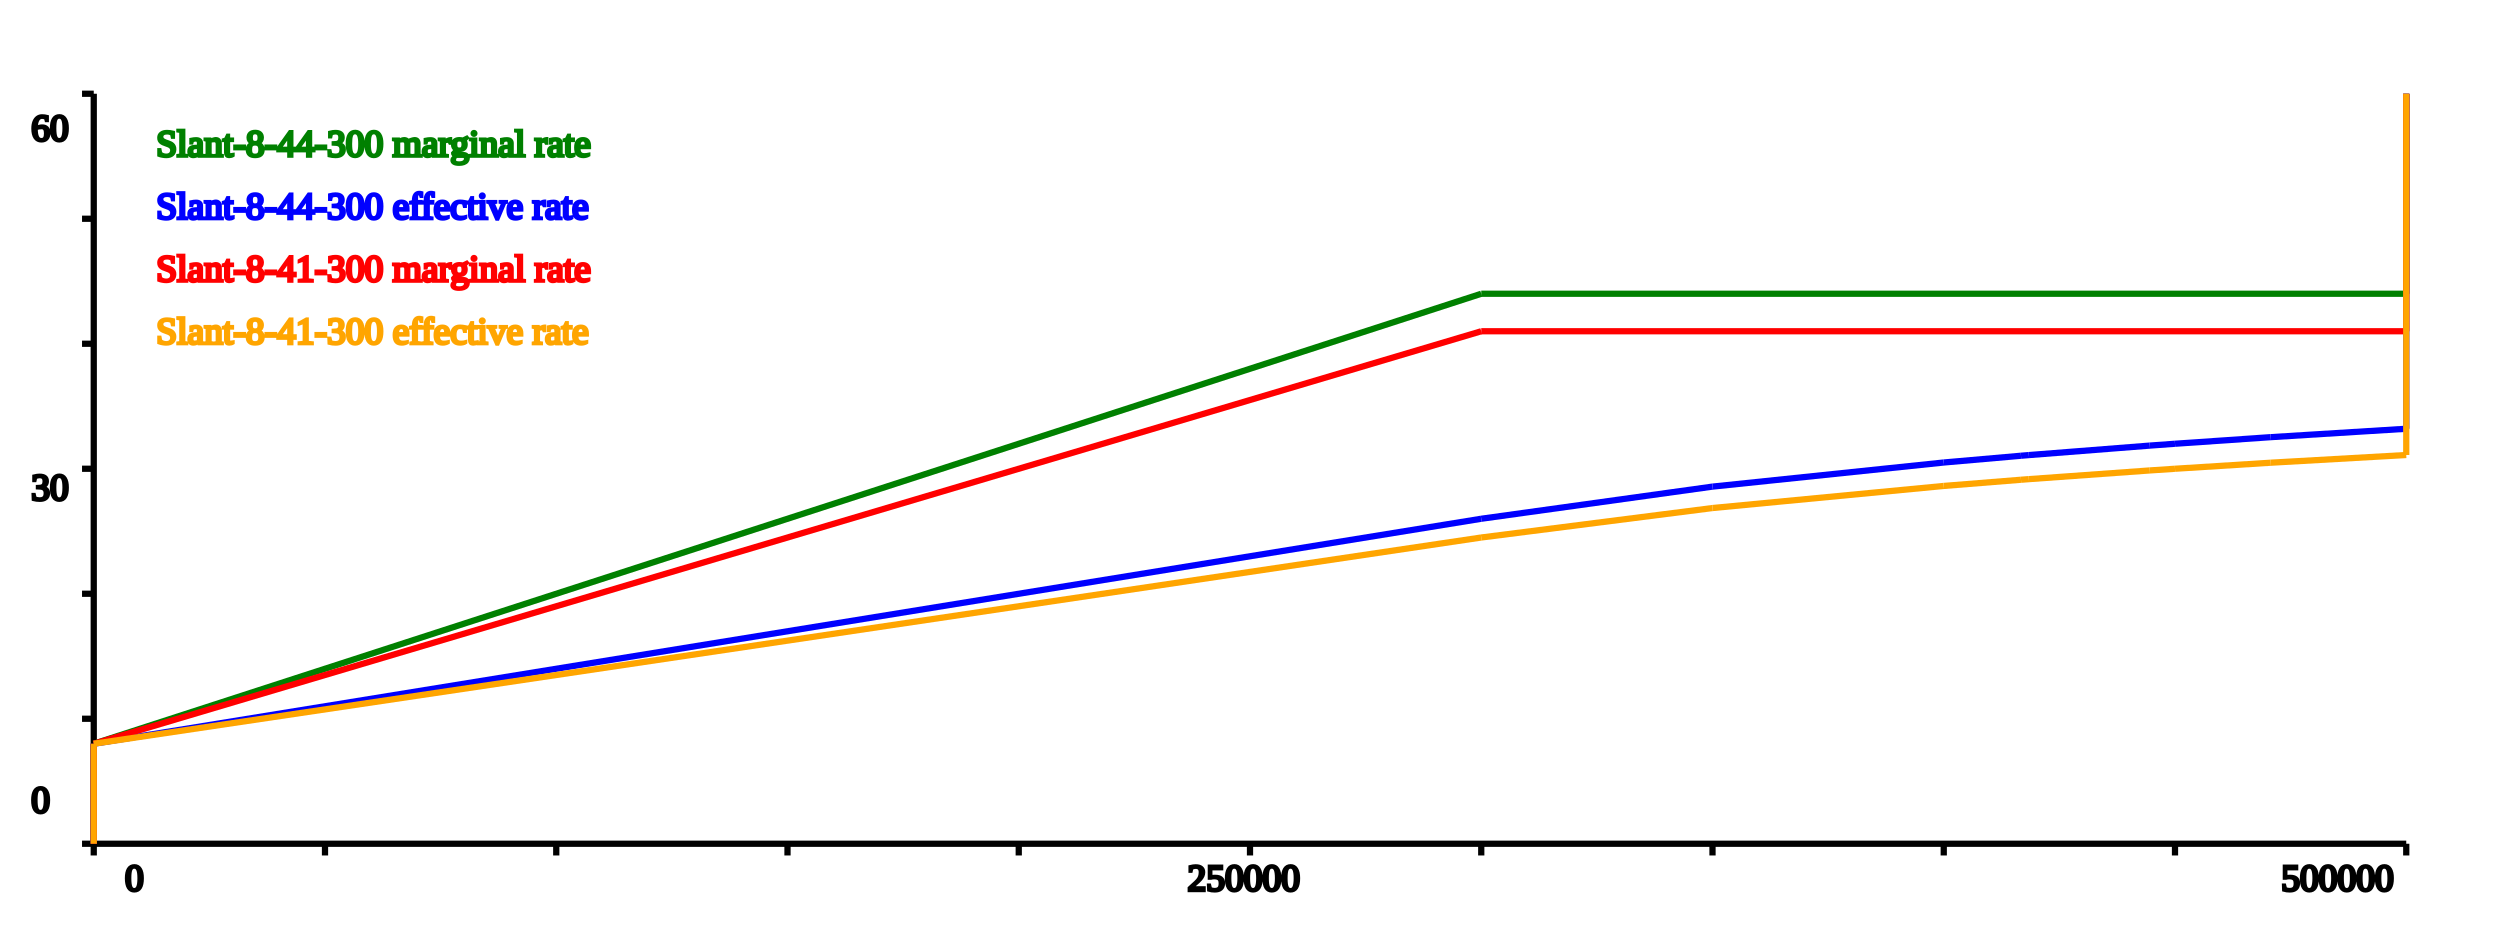
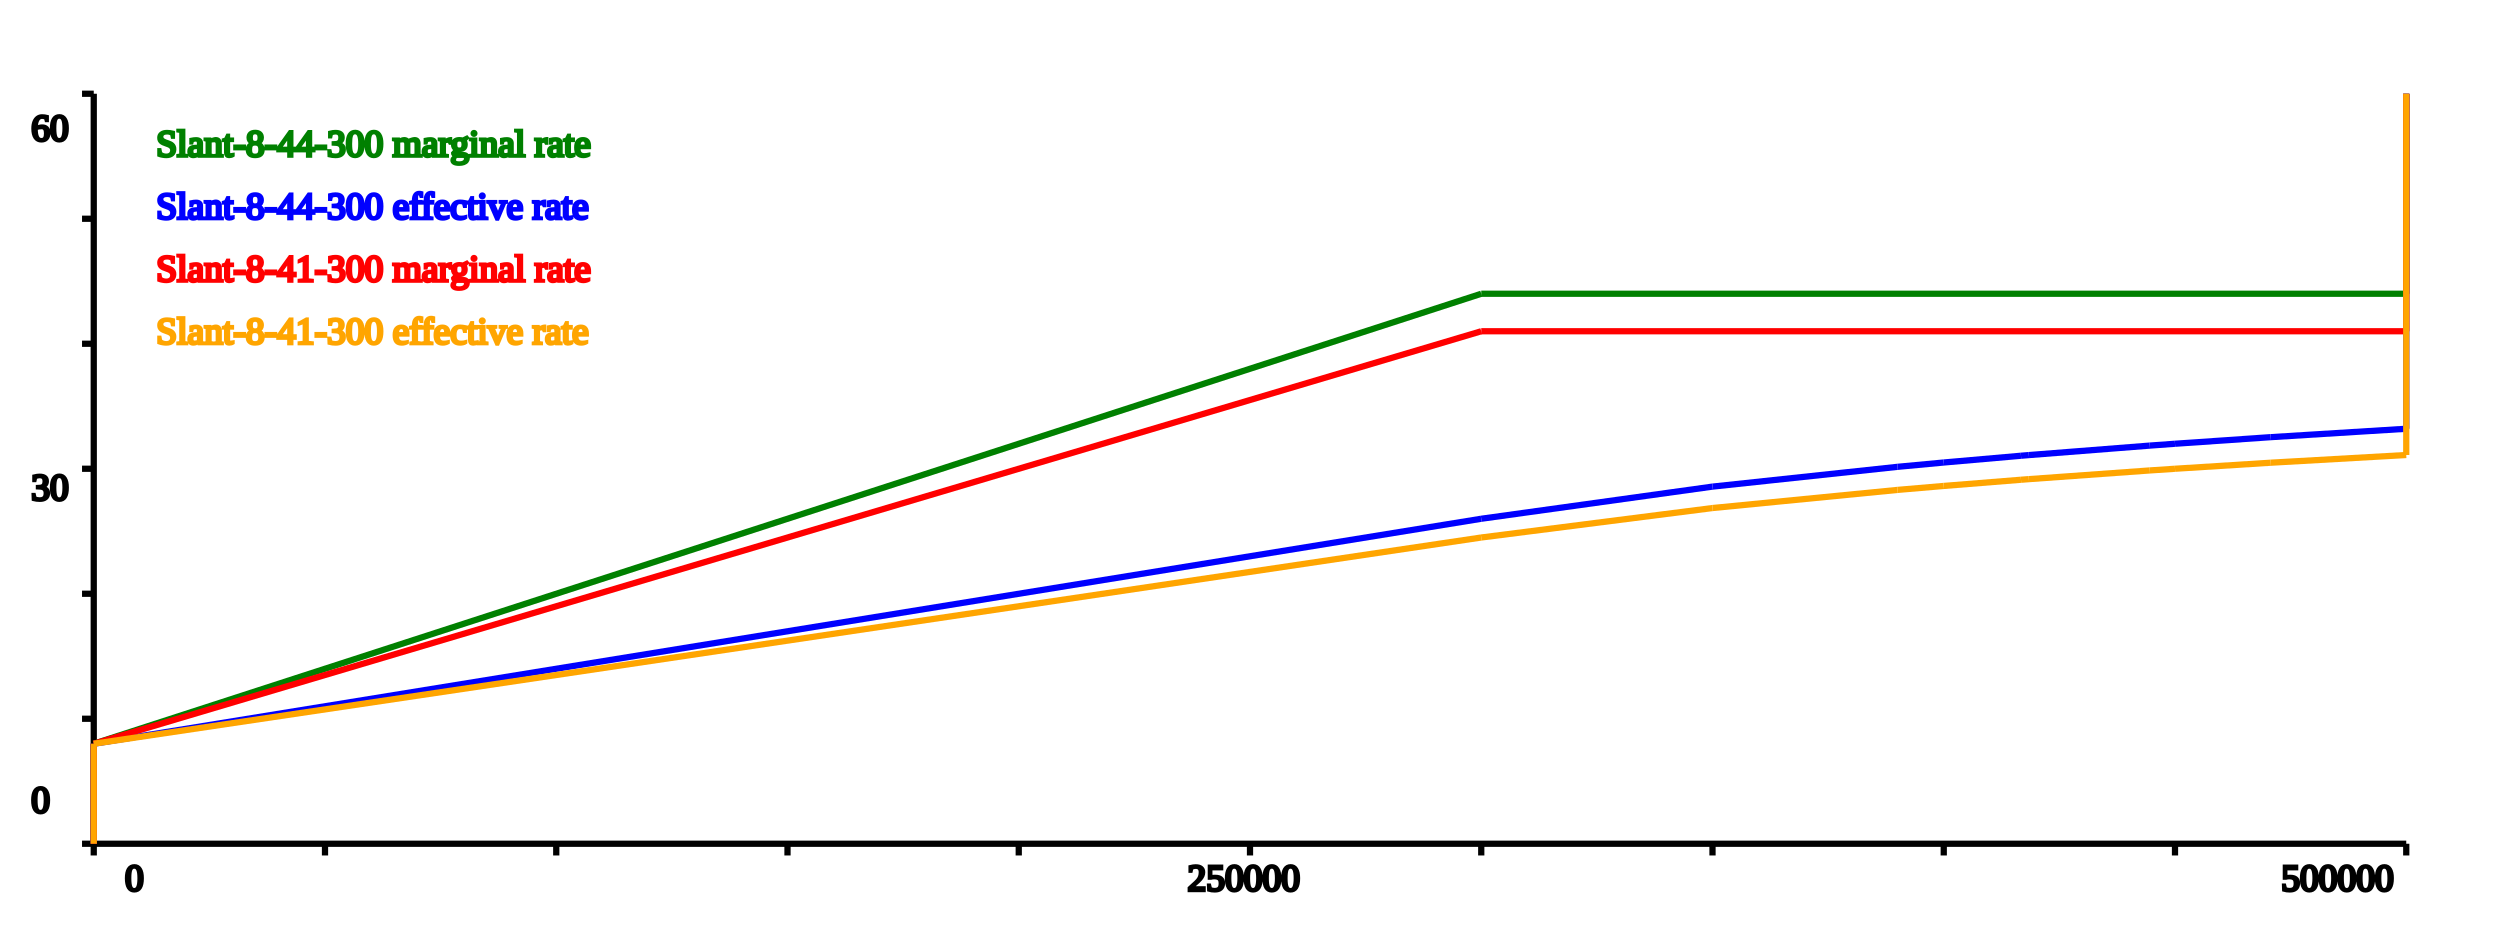
<svg xmlns="http://www.w3.org/2000/svg" height="300" width="800">
-   <g id="n0138819">
-     <g id="axis3359623" />
-     <g id="axisn8514226">
+   <g id="n0566702">
+     <g id="axis2209887" />
+     <g id="axisn1275738">
      <line style="stroke: black; stroke-width: 2" x1="30" x2="770" y1="270" y2="270" />
      <line style="stroke: black; stroke-width: 2" x1="30" x2="30" y1="30" y2="270" />
      <line style="stroke: black; stroke-width: 2" x1="30" x2="30" y1="270" y2="273.75" />
      <text transform="rotate(90,30,277.5)" x="30" y="277.5" />
      <text transform="rotate(90,29.99926,277.5)" x="29.999" y="277.5" />
      <line style="stroke: black; stroke-width: 2" x1="104" x2="104" y1="270" y2="273.75" />
      <text transform="rotate(90,104,277.5)" x="104" y="277.5" />
      <text transform="rotate(90,103.9993,277.5)" x="103.999" y="277.5" />
      <line style="stroke: black; stroke-width: 2" x1="178" x2="178" y1="270" y2="273.75" />
      <text transform="rotate(90,178,277.5)" x="178" y="277.5" />
      <text transform="rotate(90,177.9993,277.5)" x="177.999" y="277.5" />
      <line style="stroke: black; stroke-width: 2" x1="252" x2="252" y1="270" y2="273.75" />
      <text transform="rotate(90,252,277.5)" x="252" y="277.5" />
      <text transform="rotate(90,251.9993,277.5)" x="251.999" y="277.5" />
      <line style="stroke: black; stroke-width: 2" x1="326" x2="326" y1="270" y2="273.75" />
      <text transform="rotate(90,326,277.5)" x="326" y="277.5" />
      <text transform="rotate(90,325.9993,277.5)" x="325.999" y="277.5" />
      <line style="stroke: black; stroke-width: 2" x1="400" x2="400" y1="270" y2="273.75" />
      <text transform="rotate(90,400,277.5)" x="400" y="277.5" />
      <text transform="rotate(90,399.9993,277.5)" x="399.999" y="277.5" />
      <line style="stroke: black; stroke-width: 2" x1="474" x2="474" y1="270" y2="273.75" />
      <text transform="rotate(90,474,277.5)" x="474" y="277.5" />
      <text transform="rotate(90,473.9993,277.5)" x="473.999" y="277.5" />
      <line style="stroke: black; stroke-width: 2" x1="548" x2="548" y1="270" y2="273.75" />
      <text transform="rotate(90,548,277.5)" x="548" y="277.5" />
      <text transform="rotate(90,547.9993,277.5)" x="547.999" y="277.5" />
      <line style="stroke: black; stroke-width: 2" x1="622" x2="622" y1="270" y2="273.75" />
      <text transform="rotate(90,622,277.5)" x="622" y="277.5" />
      <text transform="rotate(90,621.9993,277.5)" x="621.999" y="277.5" />
      <line style="stroke: black; stroke-width: 2" x1="696" x2="696" y1="270" y2="273.75" />
      <text transform="rotate(90,696,277.5)" x="696" y="277.5" />
      <text transform="rotate(90,695.9993,277.5)" x="695.999" y="277.5" />
      <line style="stroke: black; stroke-width: 2" x1="770" x2="770" y1="270" y2="273.75" />
      <text transform="rotate(90,770,277.5)" x="770" y="277.5" />
      <text transform="rotate(90,769.9993,277.5)" x="769.999" y="277.5" />
      <line style="stroke: black; stroke-width: 2" x1="30" x2="26.25" y1="270" y2="270" />
      <text x="0" y="270" />
      <text x="29.999" y="270" />
      <line style="stroke: black; stroke-width: 2" x1="30" x2="26.25" y1="230" y2="230" />
      <text x="0" y="230" />
      <text x="30.014" y="230" />
      <line style="stroke: black; stroke-width: 2" x1="30" x2="26.25" y1="190" y2="190" />
      <text x="0" y="190" />
      <text x="30.029" y="190" />
      <line style="stroke: black; stroke-width: 2" x1="30" x2="26.25" y1="150" y2="150" />
      <text x="0" y="150" />
      <text x="30.044" y="150" />
      <line style="stroke: black; stroke-width: 2" x1="30" x2="26.25" y1="110" y2="110" />
      <text x="0" y="110" />
      <text x="30.058" y="110" />
      <line style="stroke: black; stroke-width: 2" x1="30" x2="26.25" y1="70" y2="70" />
      <text x="0" y="70" />
      <text x="30.073" y="70" />
      <line style="stroke: black; stroke-width: 2" x1="30" x2="26.25" y1="30" y2="30" />
      <text x="0" y="30" />
      <text x="30.088" y="30" />
    </g>
  </g>
  <text fill="black" stroke="black" x="40" y="285">0</text>
  <text fill="black" stroke="black" x="380" y="285">250000</text>
  <text fill="black" stroke="black" x="730" y="285">500000</text>
  <text fill="black" stroke="black" x="10" y="260">0</text>
  <text fill="black" stroke="black" x="10" y="160">30</text>
  <text fill="black" stroke="black" x="10" y="45">60</text>
-   <g id="n0056819">
-     <g id="line2410614" />
-     <g id="linen5408577">
+   <g id="n6312838">
+     <g id="line4701900" />
+     <g id="linen4773025">
      <line style="fill: green; stroke: green; stroke-width: 2" x1="30" x2="30" y1="270" y2="238" />
      <line style="fill: green; stroke: green; stroke-width: 2" x1="30" x2="474" y1="238" y2="94" />
      <line style="fill: green; stroke: green; stroke-width: 2" x1="474" x2="770" y1="94" y2="94" />
      <line style="fill: green; stroke: green; stroke-width: 2" x1="770" x2="770" y1="94" y2="30" />
    </g>
  </g>
  <text fill="green" stroke="green" x="50" y="50">Slant-8-44-300 marginal rate</text>
-   <g id="n2344551">
-     <g id="line1449653" />
-     <g id="linen0677789">
+   <g id="n3190978">
+     <g id="line6604129" />
+     <g id="linen8005084">
      <line style="fill: blue; stroke: blue; stroke-width: 2" x1="30" x2="30" y1="270" y2="238" />
      <line style="fill: blue; stroke: blue; stroke-width: 2" x1="30" x2="474" y1="238" y2="166" />
      <line style="fill: blue; stroke: blue; stroke-width: 2" x1="474" x2="548" y1="166" y2="155.714" />
-       <line style="fill: blue; stroke: blue; stroke-width: 2" x1="548" x2="622" y1="155.714" y2="148" />
+       <line style="fill: blue; stroke: blue; stroke-width: 2" x1="548" x2="607.2" y1="155.714" y2="149.385" />
+       <line style="fill: blue; stroke: blue; stroke-width: 2" x1="607.2" x2="622" y1="149.385" y2="148" />
      <line style="fill: blue; stroke: blue; stroke-width: 2" x1="622" x2="646.716" y1="148" y2="145.836" />
      <line style="fill: blue; stroke: blue; stroke-width: 2" x1="646.716" x2="649.232" y1="145.836" y2="145.625" />
      <line style="fill: blue; stroke: blue; stroke-width: 2" x1="649.232" x2="687.934" y1="145.625" y2="142.588" />
      <line style="fill: blue; stroke: blue; stroke-width: 2" x1="687.934" x2="696" y1="142.588" y2="142" />
      <line style="fill: blue; stroke: blue; stroke-width: 2" x1="696" x2="726.636" y1="142" y2="139.889" />
      <line style="fill: blue; stroke: blue; stroke-width: 2" x1="726.636" x2="770" y1="139.889" y2="137.2" />
      <line style="fill: blue; stroke: blue; stroke-width: 2" x1="770" x2="770" y1="137.2" y2="30" />
    </g>
  </g>
  <text fill="blue" stroke="blue" x="50" y="70">Slant-8-44-300 effective rate</text>
-   <g id="n4340536">
-     <g id="line6122401" />
-     <g id="linen3264836">
+   <g id="n4163493">
+     <g id="line9694269" />
+     <g id="linen4642438">
      <line style="fill: red; stroke: red; stroke-width: 2" x1="30" x2="30" y1="270" y2="238" />
      <line style="fill: red; stroke: red; stroke-width: 2" x1="30" x2="474" y1="238" y2="106" />
      <line style="fill: red; stroke: red; stroke-width: 2" x1="474" x2="770" y1="106" y2="106" />
      <line style="fill: red; stroke: red; stroke-width: 2" x1="770" x2="770" y1="106" y2="30" />
    </g>
  </g>
  <text fill="red" stroke="red" x="50" y="90">Slant-8-41-300 marginal rate</text>
-   <g id="n9532976">
-     <g id="line6075583" />
-     <g id="linen3516126">
+   <g id="n9083338">
+     <g id="line0581891" />
+     <g id="linen1382957">
      <line style="fill: orange; stroke: orange; stroke-width: 2" x1="30" x2="30" y1="270" y2="238" />
      <line style="fill: orange; stroke: orange; stroke-width: 2" x1="30" x2="474" y1="238" y2="172" />
      <line style="fill: orange; stroke: orange; stroke-width: 2" x1="474" x2="548" y1="172" y2="162.571" />
-       <line style="fill: orange; stroke: orange; stroke-width: 2" x1="548" x2="622" y1="162.571" y2="155.5" />
+       <line style="fill: orange; stroke: orange; stroke-width: 2" x1="548" x2="607.2" y1="162.571" y2="156.769" />
+       <line style="fill: orange; stroke: orange; stroke-width: 2" x1="607.2" x2="622" y1="156.769" y2="155.5" />
      <line style="fill: orange; stroke: orange; stroke-width: 2" x1="622" x2="646.716" y1="155.5" y2="153.516" />
      <line style="fill: orange; stroke: orange; stroke-width: 2" x1="646.716" x2="649.232" y1="153.516" y2="153.323" />
      <line style="fill: orange; stroke: orange; stroke-width: 2" x1="649.232" x2="687.934" y1="153.323" y2="150.539" />
      <line style="fill: orange; stroke: orange; stroke-width: 2" x1="687.934" x2="696" y1="150.539" y2="150" />
      <line style="fill: orange; stroke: orange; stroke-width: 2" x1="696" x2="726.636" y1="150" y2="148.065" />
      <line style="fill: orange; stroke: orange; stroke-width: 2" x1="726.636" x2="770" y1="148.065" y2="145.6" />
      <line style="fill: orange; stroke: orange; stroke-width: 2" x1="770" x2="770" y1="145.6" y2="30" />
    </g>
  </g>
  <text fill="orange" stroke="orange" x="50" y="110">Slant-8-41-300 effective rate</text>
</svg>
